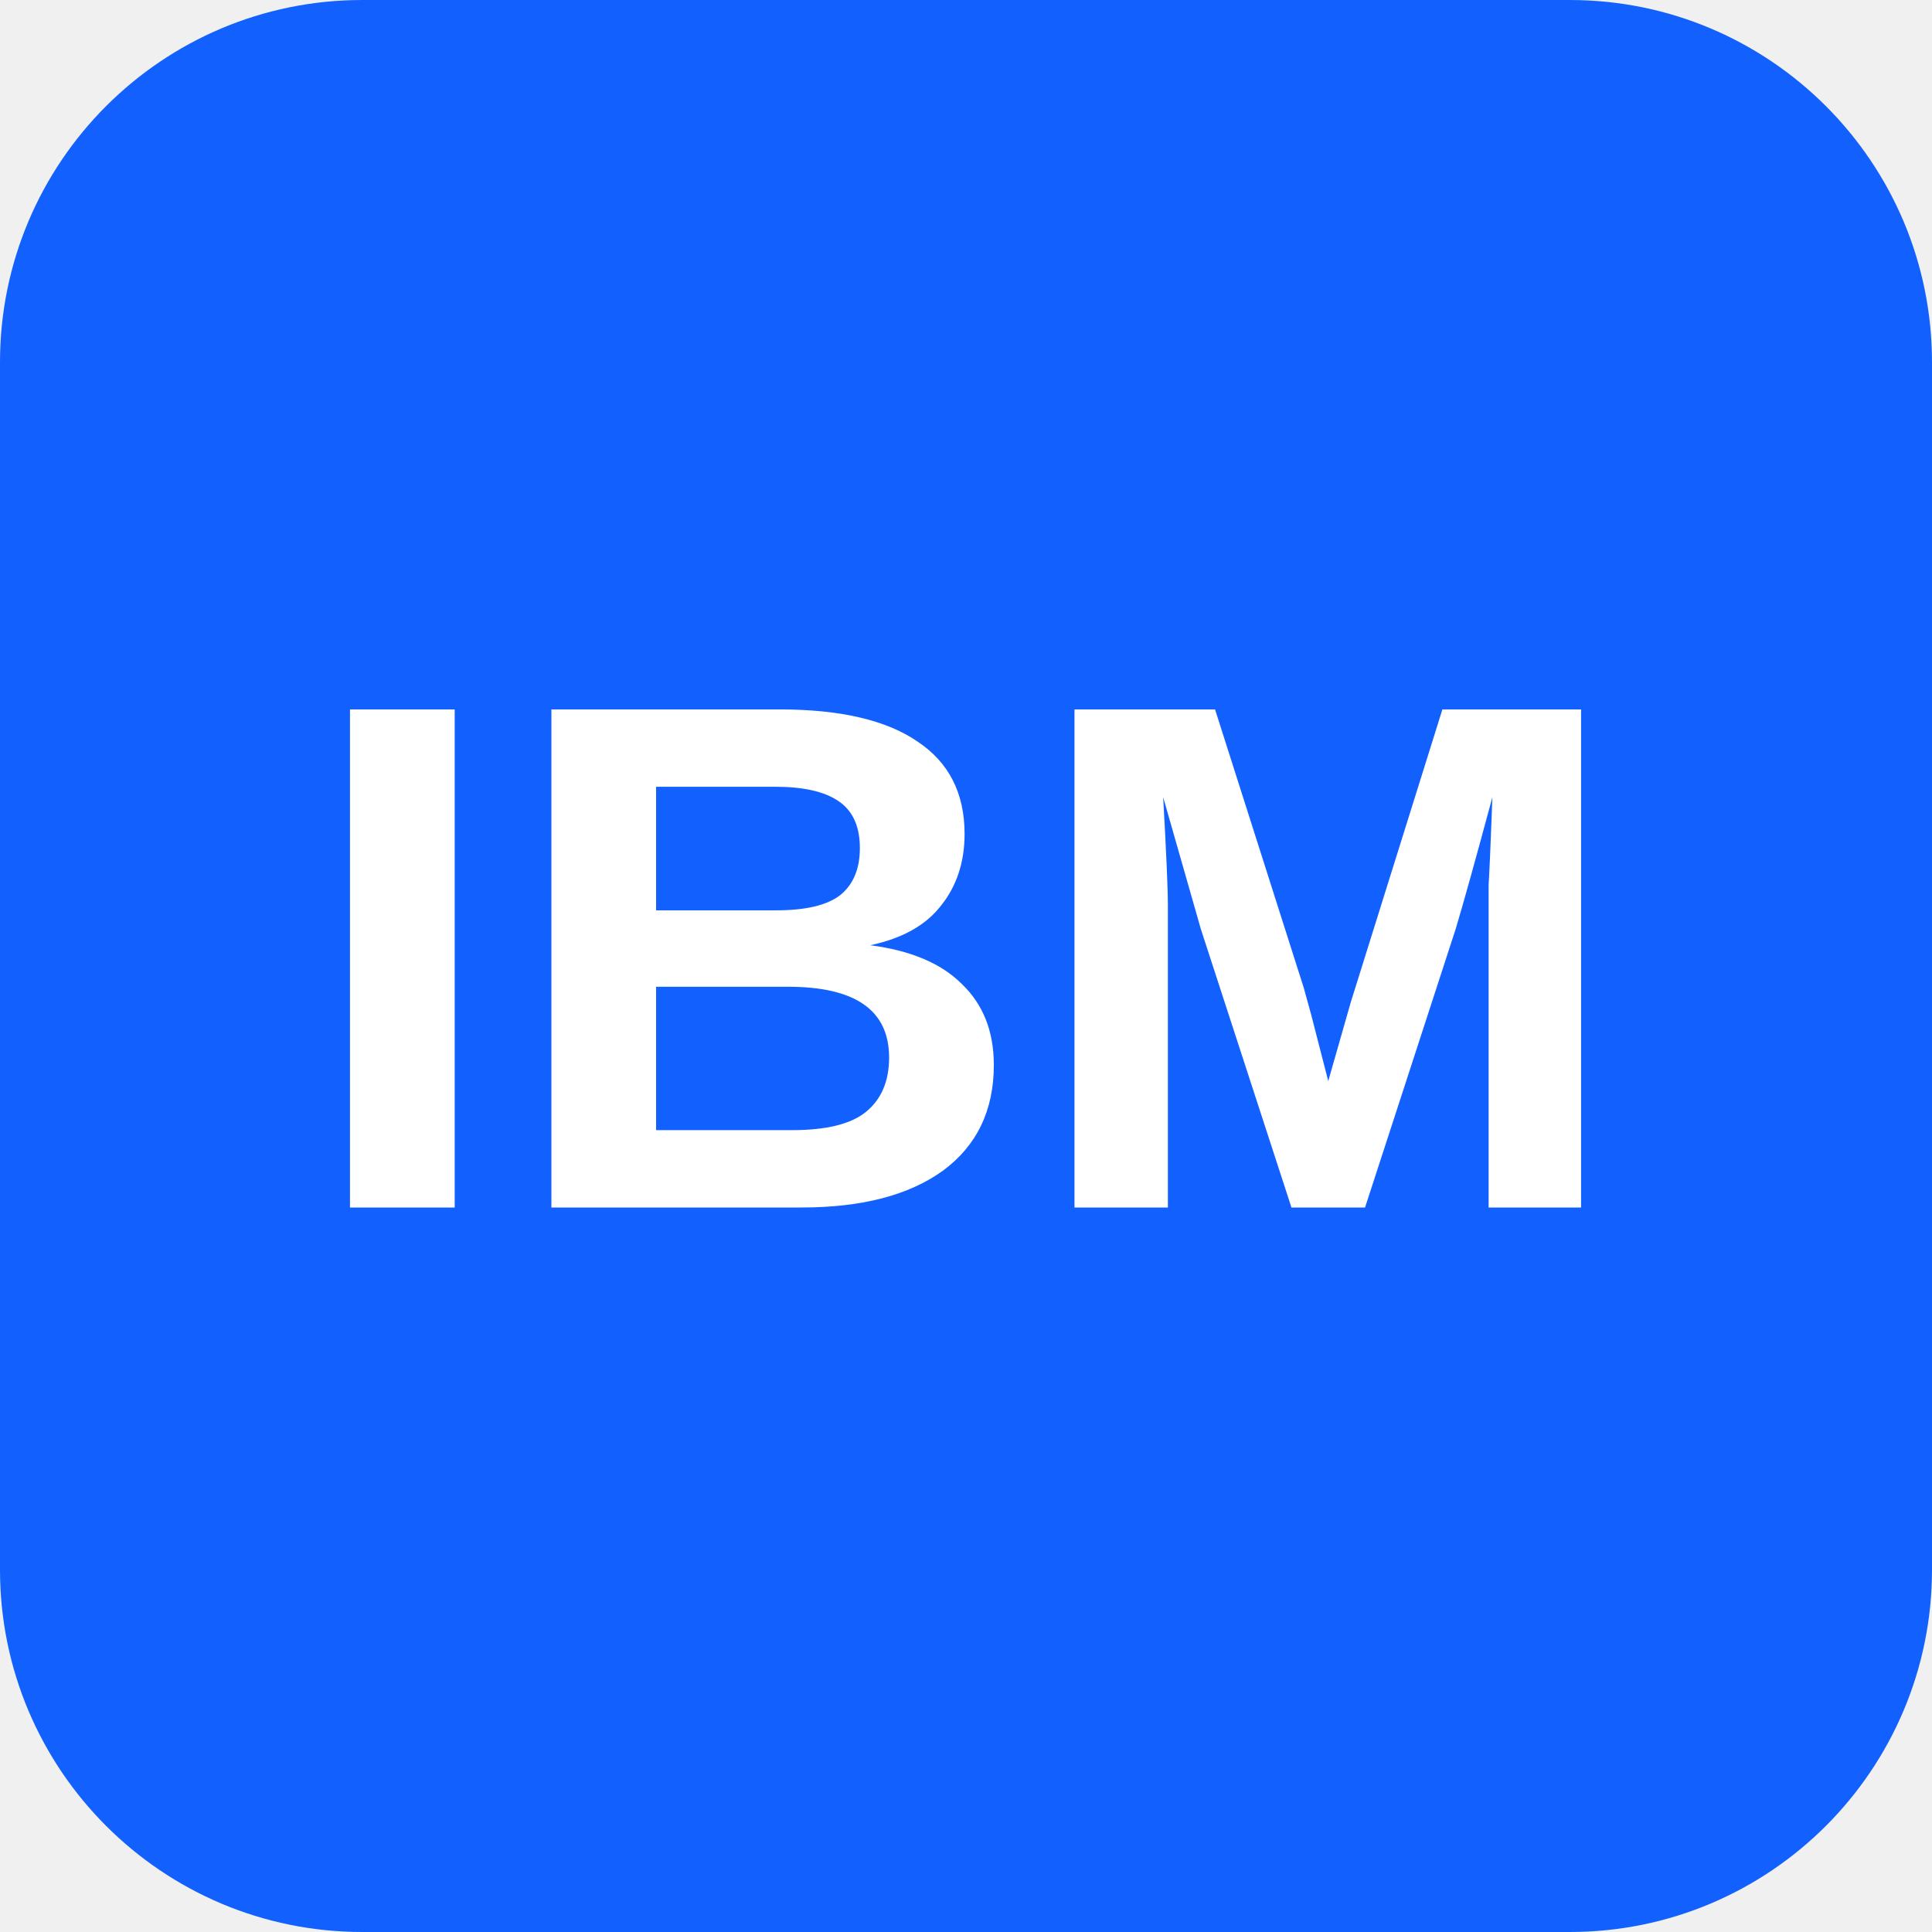
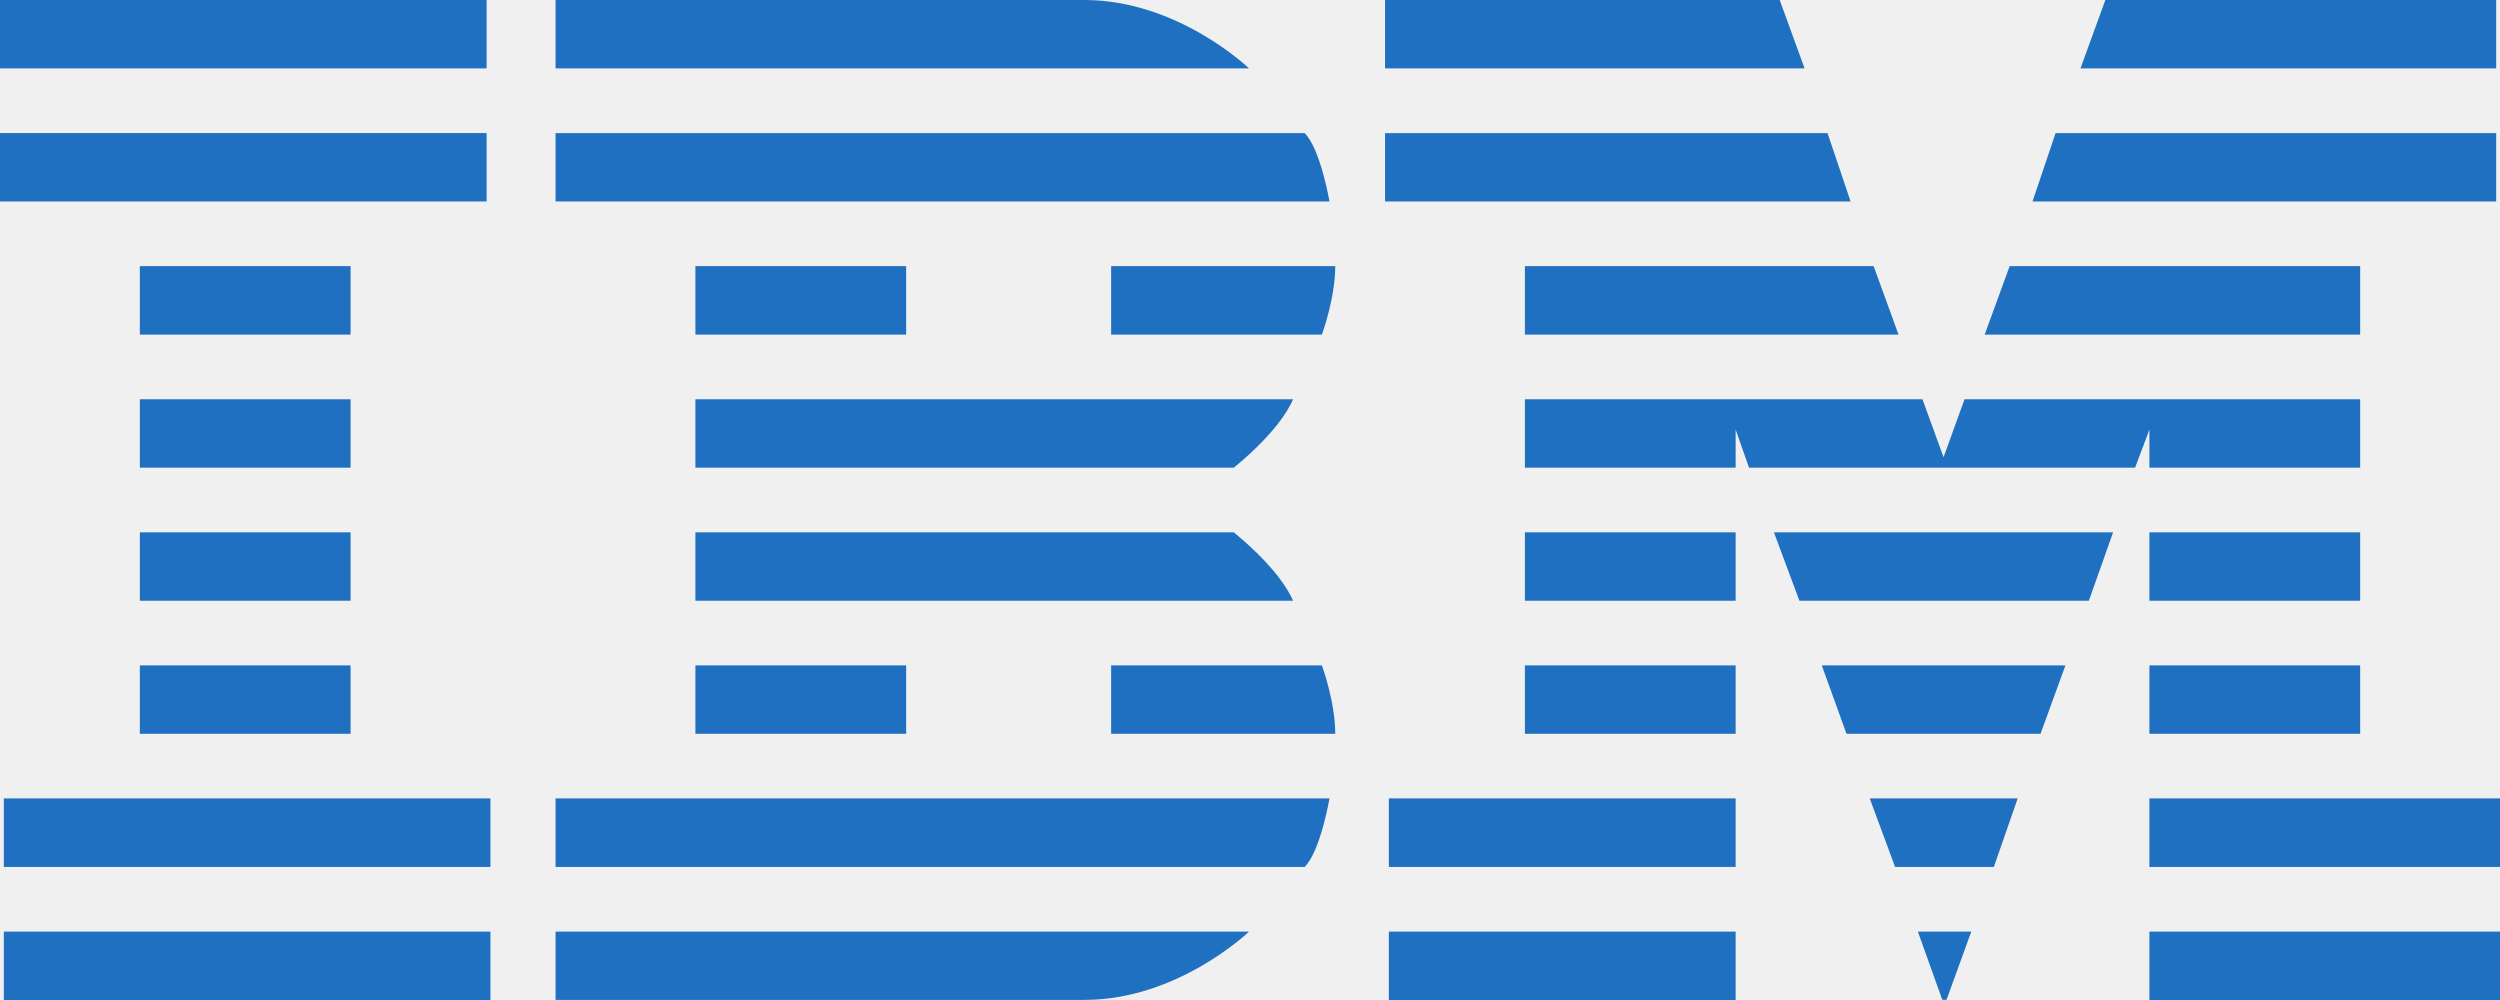
- <svg xmlns="http://www.w3.org/2000/svg" width="32" height="32" viewBox="0 0 32 32" fill="none">
-   <rect width="32" height="32" rx="6" fill="#1261FE" />
-   <text x="16" y="20" text-anchor="middle" fill="white" font-family="Arial, sans-serif" font-size="12" font-weight="bold">IBM</text>
+ <svg xmlns="http://www.w3.org/2000/svg" width="2500" height="1000" viewBox="0 0 1000 400" id="ibm">
+   <path fill="#1f70c1" d="M0 0v27.367h194.648V0H0zm222.226 0v27.367h277.383S471.276 0 433.75 0H222.226zm331.797 0v27.367h167.812L711.875 0H554.023zm288.125 0l-9.961 27.367h166.289V0H842.148zM0 53.222v27.367h194.648V53.222H0zm222.226.039V80.59h309.57s-3.615-21.063-9.922-27.329H222.226zm331.797 0V80.59h186.211l-9.219-27.329H554.023zm268.203 0l-9.219 27.329h185.469V53.261h-176.25zM55.937 106.444v27.406h84.297v-27.406H55.937zm222.227 0v27.406h84.297v-27.406h-84.297zm166.289 0v27.406h84.297s5.352-14.473 5.352-27.406h-89.649zm165.508 0v27.406h149.453l-9.961-27.406H609.961zm193.906 0l-10 27.406h150.195v-27.406H803.867zm-747.93 53.262v27.367h84.297v-27.367H55.937zm222.227 0v27.367h215.312s18.012-14.042 23.75-27.367H278.164zm331.797 0v27.367h84.297v-15.234l5.352 15.234h154.414l5.742-15.234v15.234h84.297v-27.367H785.82l-8.398 23.18-8.438-23.18H609.961zM55.937 212.928v27.367h84.297v-27.367H55.937zm222.227 0v27.367h239.062c-5.739-13.281-23.75-27.367-23.75-27.367H278.164zm331.797 0v27.367h84.297v-27.367h-84.297zm99.609 0l10.195 27.367h115.781l9.688-27.367H709.57zm150.195 0v27.367h84.297v-27.367h-84.297zM55.937 266.15v27.366h84.297V266.15H55.937zm222.227 0v27.366h84.297V266.15h-84.297zm166.289 0v27.366h89.648c0-12.915-5.352-27.366-5.352-27.366h-84.296zm165.508 0v27.366h84.297V266.15h-84.297zm118.75 0l9.883 27.366h77.617l9.961-27.366h-97.461zm131.054 0v27.366h84.297V266.15h-84.297zM1.523 319.372v27.406h194.648v-27.406H1.523zm220.703 0v27.406h299.648c6.307-6.275 9.922-27.406 9.922-27.406h-309.57zm333.321 0v27.406h138.711v-27.406H555.547zm192.343 0l10.156 27.406h39.492l9.531-27.406H747.89zm111.875 0v27.406H1000v-27.406H859.765zM1.523 372.633V400h194.648v-27.367H1.523zm220.703 0v27.328H433.75c37.526 0 65.859-27.328 65.859-27.328H222.226zm333.321 0V400h138.711v-27.367H555.547zm211.601 0l9.766 27.29 1.68.038 9.922-27.328h-21.368zm92.617 0V400H1000v-27.367H859.765z" />
</svg>
